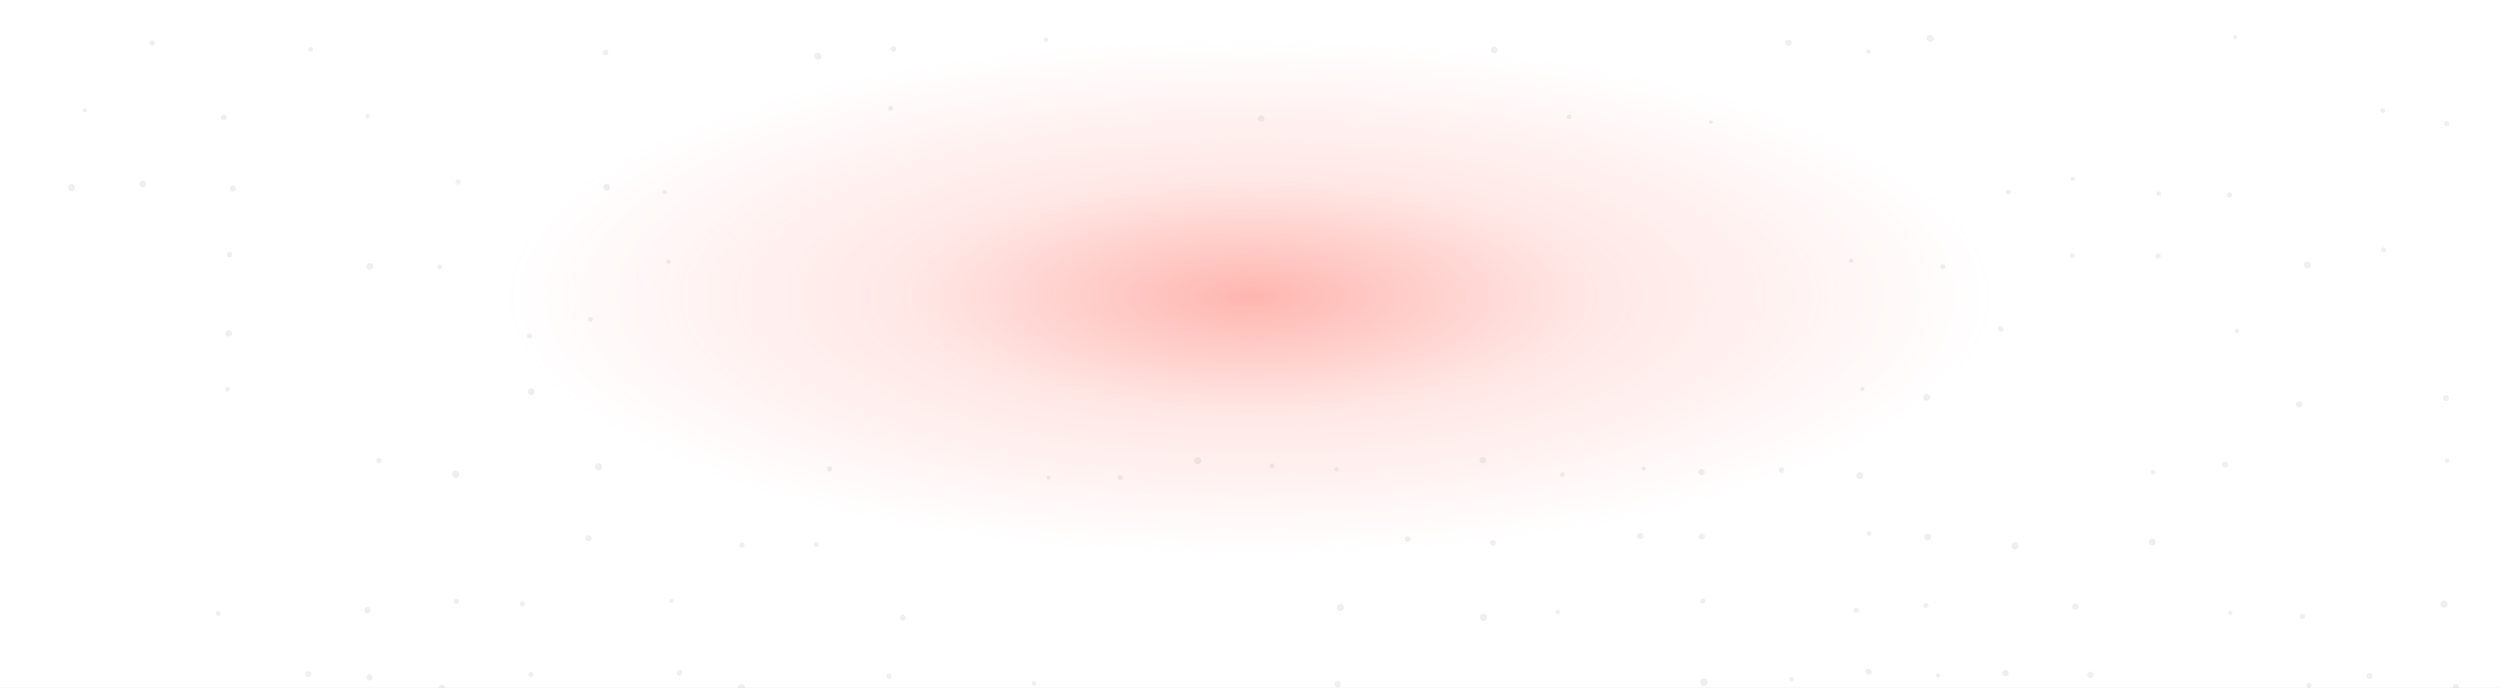
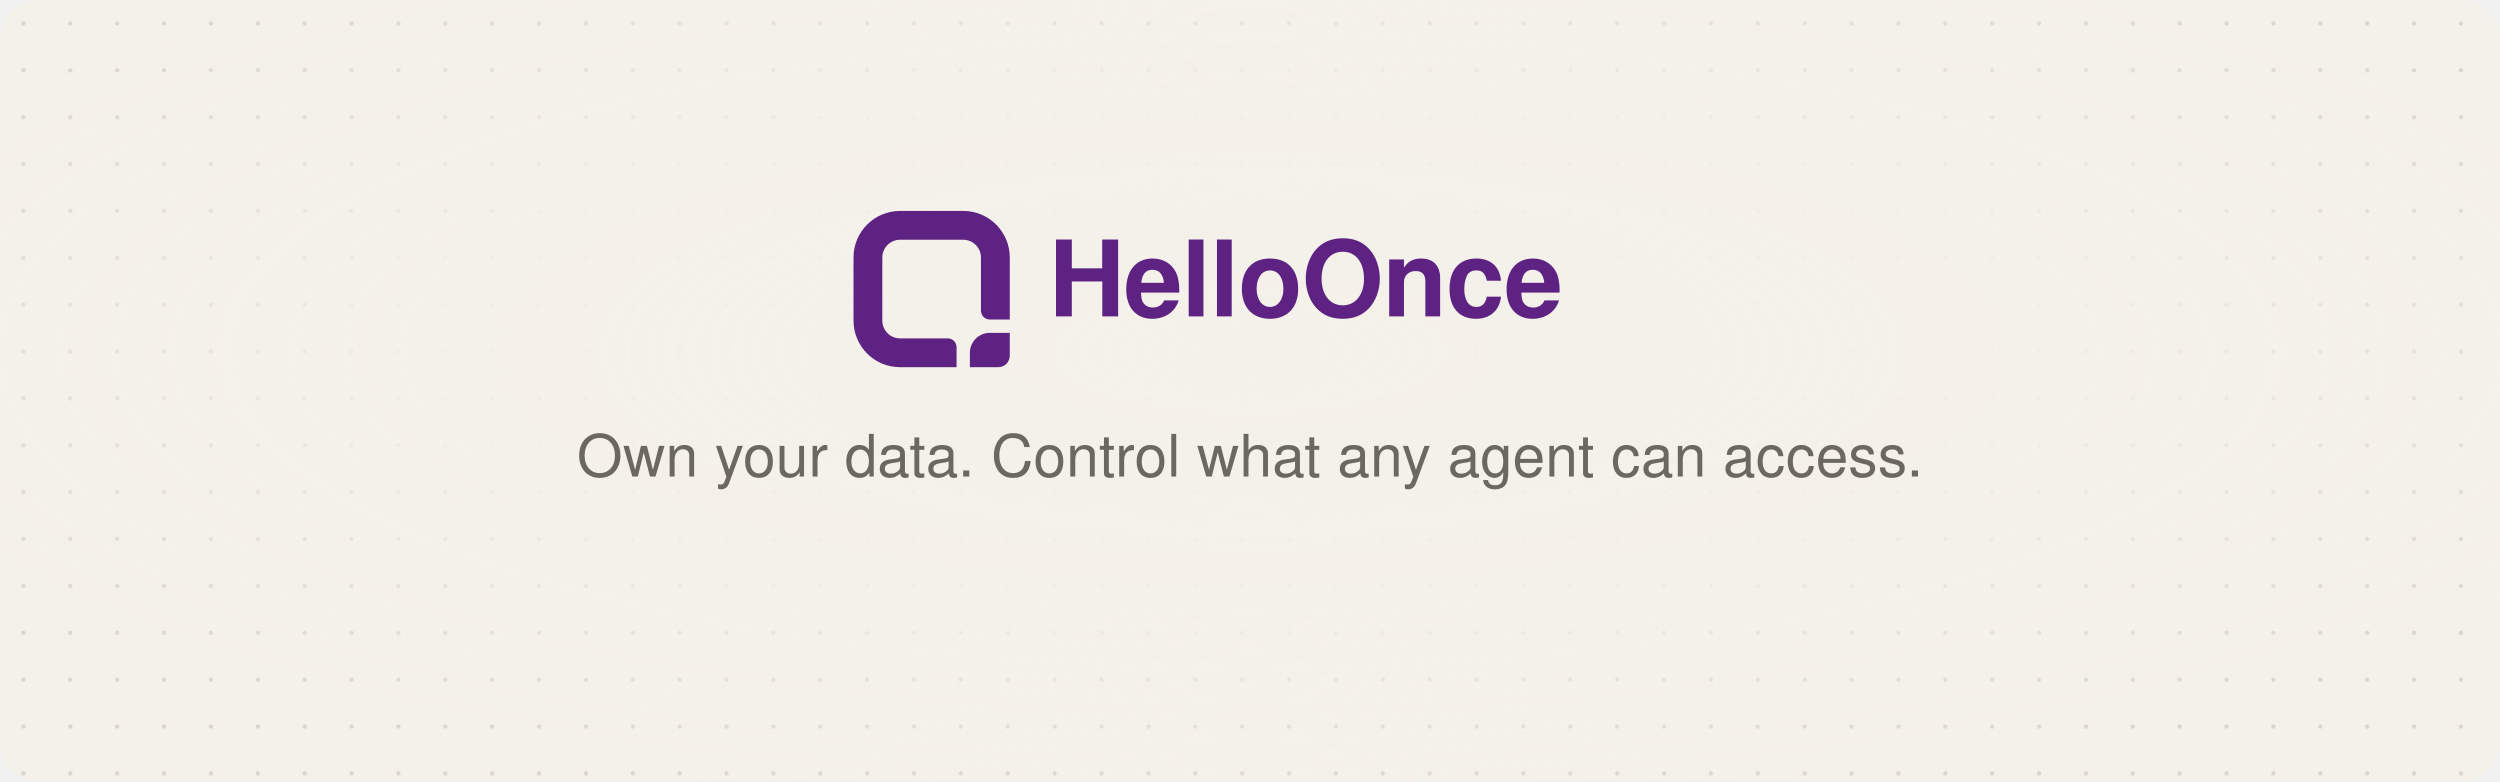
- <svg xmlns="http://www.w3.org/2000/svg" viewBox="0 0 1280 352" width="1280" height="352" role="img" aria-label="HelloOnce — Say hello once. Every agent knows you.">
+ <svg xmlns="http://www.w3.org/2000/svg" viewBox="0 0 1280 400" width="1280" height="400" role="img" aria-label="HelloOnce — Own your data. Control what any agent can access.">
  <defs>
-     <radialGradient id="halo" cx="50%" cy="50%" r="50%">
-       <stop offset="0" stop-color="#FF7A70" stop-opacity=".55" />
-       <stop offset=".45" stop-color="#FF7A70" stop-opacity=".18" />
-       <stop offset="1" stop-color="#FF7A70" stop-opacity="0" />
+     <pattern id="grid" width="24" height="24" patternUnits="userSpaceOnUse">
+       <circle cx="12" cy="12" r="1.1" fill="#A8A39A" opacity="0.35" />
+     </pattern>
+     <radialGradient id="fade" cx="50%" cy="45%" r="60%">
+       <stop offset="0" stop-color="#F4F1EA" stop-opacity="1" />
+       <stop offset="0.55" stop-color="#F4F1EA" stop-opacity="0.85" />
+       <stop offset="1" stop-color="#F4F1EA" stop-opacity="0" />
    </radialGradient>
-     <linearGradient id="cardGrad" x1="0" y1="0" x2="0" y2="1">
-       <stop offset="0" stop-color="#FFFFFF" />
-       <stop offset="1" stop-color="#FFFFFF" />
-     </linearGradient>
-     <linearGradient id="cardAltGrad" x1="0" y1="0" x2="0" y2="1">
-       <stop offset="0" stop-color="#F6F8FA" />
-       <stop offset="1" stop-color="#F6F8FA" />
-     </linearGradient>
-     <filter id="soft" x="-30%" y="-30%" width="160%" height="180%">
-       <feDropShadow dx="0" dy="8" stdDeviation="14" flood-color="rgba(31,35,40,.13)" flood-opacity="1" />
-     </filter>
-     <filter id="softSm" x="-30%" y="-30%" width="160%" height="180%">
-       <feDropShadow dx="0" dy="4" stdDeviation="7" flood-color="rgba(31,35,40,.13)" flood-opacity=".8" />
-     </filter>
+     <clipPath id="clip">
+       <rect width="1280" height="400" rx="20" />
+     </clipPath>
  </defs>
-   <style>
-   .s{font-family:-apple-system, BlinkMacSystemFont, 'Segoe UI Variable Display', 'Segoe UI', 'Helvetica Neue', Arial, 'Microsoft YaHei', 'PingFang SC', 'Hiragino Sans GB', 'Noto Sans CJK SC', sans-serif}
-   .m{font-family:ui-monospace, SFMono-Regular, 'SF Mono', Menlo, Consolas, 'Liberation Mono', 'Microsoft YaHei', monospace}
-   .rise{opacity:0;animation:rise .9s cubic-bezier(.16,.84,.32,1) both}
-   @keyframes rise{from{opacity:0;transform:translateY(14px);filter:blur(6px)}to{opacity:1;transform:none;filter:blur(0)}}
-   @keyframes breathe{0%,100%{opacity:.45;transform:scale(.96)}50%{opacity:.9;transform:scale(1.05)}}
-   @keyframes breathe2{
-     0%{opacity:.05;transform:scale(.93);animation-timing-function:cubic-bezier(.66,0,.34,1)}
-     18%{opacity:.12;transform:scale(1.03);animation-timing-function:cubic-bezier(.37,0,.63,1)}
-     34%{opacity:.07;transform:scale(.99);animation-timing-function:cubic-bezier(.45,0,.55,1)}
-     57%{opacity:.15;transform:scale(1.085);animation-timing-function:cubic-bezier(.3,0,.7,1)}
-     72%{opacity:.088;transform:scale(1.008);animation-timing-function:cubic-bezier(.6,0,.4,1)}
-     88%{opacity:.126;transform:scale(1.052);animation-timing-function:cubic-bezier(.5,0,.5,1)}
-     100%{opacity:.05;transform:scale(.93)}
-   }
-   @keyframes twinkle{0%,100%{opacity:.12}50%{opacity:.5}}
-   .tw{animation:twinkle 9s ease-in-out infinite}
-   .snr{animation:snr 5.4s cubic-bezier(.16,.84,.32,1) infinite;transform-box:fill-box;transform-origin:center}
-   @keyframes snr{0%{transform:scale(.5);opacity:.55}65%{opacity:0}100%{transform:scale(1.6);opacity:0}}
-   .swp{animation-timing-function:cubic-bezier(.83,0,.17,1);animation-iteration-count:infinite;opacity:0}
-   .march{animation:march 1.65s linear infinite}
-   .dp{animation:dotpulse 2.6s ease-in-out infinite}
-   @keyframes dotpulse{0%,100%{opacity:.42}50%{opacity:1}}
-   @keyframes march{to{stroke-dashoffset:-24}}
-   .scan{animation:scan 4s cubic-bezier(.83,0,.17,1) infinite;opacity:0}
-   @keyframes scan{0%{transform:translateX(0);opacity:0}8%{opacity:1}88%{opacity:1}100%{transform:translateX(1140px);opacity:0}}
-   @media (prefers-reduced-motion: reduce){
-     .rise{animation:none!important;opacity:1!important;filter:none!important;transform:none!important}
-     .tw{animation:none!important;opacity:.55!important}
-     .snr,.swp,.scan{animation:none!important;opacity:0!important}
-     .march{animation:none!important}
-     .dp{animation:none!important;opacity:1!important}
-   }</style>
-   <rect width="1280" height="352" fill="#FFFFFF" />
-   <g>
-     <circle cx="43.4" cy="56.5" r="1.05" fill="rgba(13,17,23,.07)" class="tw" style="animation-delay:-0.78s;animation-duration:5.7s" />
-     <circle cx="36.6" cy="96.0" r="1.80" fill="rgba(13,17,23,.07)" class="tw" style="animation-delay:-2.83s;animation-duration:5.5s" />
-     <circle cx="77.9" cy="22.1" r="1.42" fill="rgba(13,17,23,.07)" class="tw" style="animation-delay:-6.70s;animation-duration:3.3s" />
-     <circle cx="73.1" cy="94.2" r="1.70" fill="rgba(13,17,23,.07)" class="tw" style="animation-delay:-3.39s;animation-duration:4.3s" />
-     <circle cx="114.6" cy="60.2" r="1.50" fill="rgba(13,17,23,.07)" class="tw" style="animation-delay:-7.96s;animation-duration:4.4s" />
-     <circle cx="119.3" cy="96.5" r="1.58" fill="rgba(13,17,23,.07)" class="tw" style="animation-delay:-0.40s;animation-duration:6.3s" />
-     <circle cx="117.5" cy="130.3" r="1.39" fill="rgba(13,17,23,.07)" class="tw" style="animation-delay:-1.15s;animation-duration:5.0s" />
-     <circle cx="117.2" cy="170.7" r="1.73" fill="rgba(13,17,23,.07)" class="tw" style="animation-delay:-7.95s;animation-duration:6.5s" />
-     <circle cx="116.5" cy="199.3" r="1.22" fill="rgba(13,17,23,.07)" class="tw" style="animation-delay:-4.45s;animation-duration:4.8s" />
-     <circle cx="111.7" cy="314.1" r="1.25" fill="rgba(13,17,23,.07)" class="tw" style="animation-delay:-2.58s;animation-duration:6.0s" />
-     <circle cx="159.0" cy="25.3" r="1.24" fill="rgba(13,17,23,.07)" class="tw" style="animation-delay:-3.48s;animation-duration:6.4s" />
-     <circle cx="157.9" cy="345.2" r="1.57" fill="rgba(13,17,23,.07)" class="tw" style="animation-delay:-6.94s;animation-duration:5.8s" />
-     <circle cx="188.2" cy="59.5" r="1.14" fill="rgba(13,17,23,.07)" class="tw" style="animation-delay:-4.85s;animation-duration:5.9s" />
-     <circle cx="189.3" cy="136.4" r="1.74" fill="rgba(13,17,23,.07)" class="tw" style="animation-delay:-4.13s;animation-duration:6.4s" />
-     <circle cx="194.1" cy="235.8" r="1.37" fill="rgba(13,17,23,.07)" class="tw" style="animation-delay:-7.94s;animation-duration:4.5s" />
-     <circle cx="188.2" cy="312.4" r="1.65" fill="rgba(13,17,23,.07)" class="tw" style="animation-delay:-4.29s;animation-duration:3.5s" />
-     <circle cx="189.2" cy="346.8" r="1.60" fill="rgba(13,17,23,.07)" class="tw" style="animation-delay:-8.23s;animation-duration:4.7s" />
-     <circle cx="234.5" cy="93.2" r="1.29" fill="rgba(13,17,23,.07)" class="tw" style="animation-delay:-7.00s;animation-duration:6.4s" />
-     <circle cx="225.1" cy="136.7" r="1.22" fill="rgba(13,17,23,.07)" class="tw" style="animation-delay:-1.93s;animation-duration:4.6s" />
-     <circle cx="233.3" cy="242.8" r="1.86" fill="rgba(13,17,23,.07)" class="tw" style="animation-delay:-2.96s;animation-duration:4.1s" />
-     <circle cx="233.6" cy="307.9" r="1.37" fill="rgba(13,17,23,.07)" class="tw" style="animation-delay:-6.41s;animation-duration:5.9s" />
-     <circle cx="226.2" cy="352.3" r="1.76" fill="rgba(13,17,23,.07)" class="tw" style="animation-delay:-5.61s;animation-duration:4.4s" />
-     <circle cx="271.1" cy="172.0" r="1.33" fill="rgba(13,17,23,.07)" class="tw" style="animation-delay:-8.03s;animation-duration:6.6s" />
-     <circle cx="272.0" cy="200.5" r="1.74" fill="rgba(13,17,23,.07)" class="tw" style="animation-delay:-3.11s;animation-duration:3.4s" />
-     <circle cx="267.5" cy="309.2" r="1.37" fill="rgba(13,17,23,.07)" class="tw" style="animation-delay:-2.38s;animation-duration:3.8s" />
-     <circle cx="271.9" cy="345.3" r="1.34" fill="rgba(13,17,23,.07)" class="tw" style="animation-delay:-6.15s;animation-duration:6.0s" />
-     <circle cx="310.0" cy="26.8" r="1.51" fill="rgba(13,17,23,.07)" class="tw" style="animation-delay:-5.68s;animation-duration:4.6s" />
-     <circle cx="310.6" cy="95.9" r="1.71" fill="rgba(13,17,23,.07)" class="tw" style="animation-delay:-5.26s;animation-duration:6.1s" />
-     <circle cx="302.3" cy="163.5" r="1.24" fill="rgba(13,17,23,.07)" class="tw" style="animation-delay:-6.55s;animation-duration:3.6s" />
-     <circle cx="306.4" cy="239.0" r="1.85" fill="rgba(13,17,23,.07)" class="tw" style="animation-delay:-3.83s;animation-duration:3.8s" />
-     <circle cx="301.4" cy="275.6" r="1.57" fill="rgba(13,17,23,.07)" class="tw" style="animation-delay:-7.24s;animation-duration:3.3s" />
-     <circle cx="340.4" cy="98.3" r="1.11" fill="rgba(13,17,23,.07)" class="tw" style="animation-delay:-3.72s;animation-duration:3.8s" />
-     <circle cx="342.3" cy="134.0" r="1.12" fill="rgba(13,17,23,.07)" class="tw" style="animation-delay:-1.27s;animation-duration:6.4s" />
-     <circle cx="343.8" cy="307.7" r="1.12" fill="rgba(13,17,23,.07)" class="tw" style="animation-delay:-1.52s;animation-duration:4.4s" />
-     <circle cx="347.9" cy="344.5" r="1.48" fill="rgba(13,17,23,.07)" class="tw" style="animation-delay:-6.46s;animation-duration:6.6s" />
-     <circle cx="379.8" cy="279.1" r="1.39" fill="rgba(13,17,23,.07)" class="tw" style="animation-delay:-4.05s;animation-duration:4.8s" />
-     <circle cx="379.6" cy="352.2" r="1.88" fill="rgba(13,17,23,.07)" class="tw" style="animation-delay:-1.07s;animation-duration:3.5s" />
-     <circle cx="418.7" cy="28.8" r="1.83" fill="rgba(13,17,23,.07)" class="tw" style="animation-delay:-7.83s;animation-duration:3.3s" />
-     <circle cx="424.8" cy="240.0" r="1.35" fill="rgba(13,17,23,.07)" class="tw" style="animation-delay:-7.49s;animation-duration:6.5s" />
-     <circle cx="417.9" cy="278.9" r="1.24" fill="rgba(13,17,23,.07)" class="tw" style="animation-delay:-2.12s;animation-duration:5.8s" />
-     <circle cx="457.4" cy="25.0" r="1.44" fill="rgba(13,17,23,.07)" class="tw" style="animation-delay:-8.53s;animation-duration:4.1s" />
-     <circle cx="456.0" cy="55.4" r="1.28" fill="rgba(13,17,23,.07)" class="tw" style="animation-delay:-3.13s;animation-duration:5.2s" />
-     <circle cx="462.2" cy="316.3" r="1.51" fill="rgba(13,17,23,.07)" class="tw" style="animation-delay:-4.69s;animation-duration:4.4s" />
-     <circle cx="455.1" cy="346.2" r="1.36" fill="rgba(13,17,23,.07)" class="tw" style="animation-delay:-2.75s;animation-duration:5.5s" />
-     <circle cx="535.6" cy="20.4" r="1.23" fill="rgba(13,17,23,.07)" class="tw" style="animation-delay:-4.89s;animation-duration:4.6s" />
-     <circle cx="536.9" cy="244.6" r="1.07" fill="rgba(13,17,23,.07)" class="tw" style="animation-delay:-7.13s;animation-duration:3.9s" />
-     <circle cx="529.4" cy="349.9" r="1.22" fill="rgba(13,17,23,.07)" class="tw" style="animation-delay:-1.59s;animation-duration:6.1s" />
-     <circle cx="573.6" cy="244.6" r="1.37" fill="rgba(13,17,23,.07)" class="tw" style="animation-delay:-2.10s;animation-duration:5.1s" />
-     <circle cx="613.2" cy="235.9" r="1.84" fill="rgba(13,17,23,.07)" class="tw" style="animation-delay:-3.32s;animation-duration:5.7s" />
-     <circle cx="645.7" cy="60.7" r="1.69" fill="rgba(13,17,23,.07)" class="tw" style="animation-delay:-8.61s;animation-duration:5.6s" />
-     <circle cx="651.3" cy="238.5" r="1.23" fill="rgba(13,17,23,.07)" class="tw" style="animation-delay:-5.01s;animation-duration:5.0s" />
-     <circle cx="684.2" cy="240.3" r="1.14" fill="rgba(13,17,23,.07)" class="tw" style="animation-delay:-5.04s;animation-duration:4.0s" />
-     <circle cx="686.3" cy="311.0" r="1.79" fill="rgba(13,17,23,.07)" class="tw" style="animation-delay:-6.27s;animation-duration:4.6s" />
-     <circle cx="684.9" cy="350.3" r="1.61" fill="rgba(13,17,23,.07)" class="tw" style="animation-delay:-0.91s;animation-duration:6.1s" />
-     <circle cx="720.7" cy="276.1" r="1.45" fill="rgba(13,17,23,.07)" class="tw" style="animation-delay:-8.80s;animation-duration:3.3s" />
-     <circle cx="765.1" cy="25.6" r="1.76" fill="rgba(13,17,23,.07)" class="tw" style="animation-delay:-6.10s;animation-duration:5.4s" />
-     <circle cx="759.2" cy="235.6" r="1.70" fill="rgba(13,17,23,.07)" class="tw" style="animation-delay:-1.54s;animation-duration:4.1s" />
-     <circle cx="764.4" cy="277.9" r="1.53" fill="rgba(13,17,23,.07)" class="tw" style="animation-delay:-3.05s;animation-duration:5.5s" />
-     <circle cx="759.5" cy="316.1" r="1.86" fill="rgba(13,17,23,.07)" class="tw" style="animation-delay:-3.72s;animation-duration:4.8s" />
-     <circle cx="803.4" cy="59.8" r="1.19" fill="rgba(13,17,23,.07)" class="tw" style="animation-delay:-1.98s;animation-duration:3.6s" />
-     <circle cx="799.9" cy="243.0" r="1.26" fill="rgba(13,17,23,.07)" class="tw" style="animation-delay:-7.95s;animation-duration:6.5s" />
-     <circle cx="797.6" cy="313.4" r="1.09" fill="rgba(13,17,23,.07)" class="tw" style="animation-delay:-2.97s;animation-duration:6.2s" />
-     <circle cx="841.6" cy="239.9" r="1.07" fill="rgba(13,17,23,.07)" class="tw" style="animation-delay:-0.65s;animation-duration:4.2s" />
-     <circle cx="839.8" cy="274.5" r="1.67" fill="rgba(13,17,23,.07)" class="tw" style="animation-delay:-7.38s;animation-duration:5.5s" />
-     <circle cx="876.0" cy="62.5" r="1.01" fill="rgba(13,17,23,.07)" class="tw" style="animation-delay:-3.91s;animation-duration:3.8s" />
-     <circle cx="871.2" cy="241.7" r="1.64" fill="rgba(13,17,23,.07)" class="tw" style="animation-delay:-6.09s;animation-duration:4.9s" />
-     <circle cx="871.3" cy="274.7" r="1.61" fill="rgba(13,17,23,.07)" class="tw" style="animation-delay:-1.39s;animation-duration:3.4s" />
-     <circle cx="871.9" cy="307.7" r="1.27" fill="rgba(13,17,23,.07)" class="tw" style="animation-delay:-7.16s;animation-duration:5.6s" />
-     <circle cx="872.4" cy="349.3" r="1.90" fill="rgba(13,17,23,.07)" class="tw" style="animation-delay:-6.57s;animation-duration:5.8s" />
-     <circle cx="915.7" cy="21.9" r="1.61" fill="rgba(13,17,23,.07)" class="tw" style="animation-delay:-5.13s;animation-duration:5.5s" />
-     <circle cx="912.1" cy="240.7" r="1.39" fill="rgba(13,17,23,.07)" class="tw" style="animation-delay:-5.41s;animation-duration:4.4s" />
-     <circle cx="917.2" cy="347.8" r="1.15" fill="rgba(13,17,23,.07)" class="tw" style="animation-delay:-3.98s;animation-duration:4.2s" />
-     <circle cx="956.6" cy="26.4" r="1.05" fill="rgba(13,17,23,.07)" class="tw" style="animation-delay:-5.10s;animation-duration:4.5s" />
-     <circle cx="947.8" cy="133.4" r="1.15" fill="rgba(13,17,23,.07)" class="tw" style="animation-delay:-6.85s;animation-duration:4.7s" />
-     <circle cx="953.6" cy="199.1" r="1.06" fill="rgba(13,17,23,.07)" class="tw" style="animation-delay:-7.10s;animation-duration:5.6s" />
-     <circle cx="952.2" cy="243.5" r="1.81" fill="rgba(13,17,23,.07)" class="tw" style="animation-delay:-5.00s;animation-duration:4.8s" />
-     <circle cx="956.9" cy="273.2" r="1.17" fill="rgba(13,17,23,.07)" class="tw" style="animation-delay:-7.58s;animation-duration:6.5s" />
-     <circle cx="950.4" cy="312.4" r="1.35" fill="rgba(13,17,23,.07)" class="tw" style="animation-delay:-4.02s;animation-duration:5.5s" />
-     <circle cx="956.7" cy="344.0" r="1.57" fill="rgba(13,17,23,.07)" class="tw" style="animation-delay:-1.50s;animation-duration:5.6s" />
-     <circle cx="988.3" cy="19.7" r="1.84" fill="rgba(13,17,23,.07)" class="tw" style="animation-delay:-1.56s;animation-duration:4.9s" />
-     <circle cx="994.7" cy="136.5" r="1.31" fill="rgba(13,17,23,.07)" class="tw" style="animation-delay:-4.08s;animation-duration:5.6s" />
-     <circle cx="986.4" cy="203.4" r="1.77" fill="rgba(13,17,23,.07)" class="tw" style="animation-delay:-1.83s;animation-duration:5.7s" />
-     <circle cx="986.9" cy="274.9" r="1.77" fill="rgba(13,17,23,.07)" class="tw" style="animation-delay:-8.51s;animation-duration:3.7s" />
-     <circle cx="986.1" cy="310.0" r="1.33" fill="rgba(13,17,23,.07)" class="tw" style="animation-delay:-4.00s;animation-duration:3.8s" />
-     <circle cx="992.3" cy="345.8" r="1.07" fill="rgba(13,17,23,.07)" class="tw" style="animation-delay:-8.83s;animation-duration:4.7s" />
-     <circle cx="1028.2" cy="98.4" r="1.26" fill="rgba(13,17,23,.07)" class="tw" style="animation-delay:-6.64s;animation-duration:5.2s" />
-     <circle cx="1024.4" cy="168.4" r="1.45" fill="rgba(13,17,23,.07)" class="tw" style="animation-delay:-2.33s;animation-duration:4.6s" />
-     <circle cx="1031.7" cy="279.5" r="1.86" fill="rgba(13,17,23,.07)" class="tw" style="animation-delay:-4.72s;animation-duration:5.1s" />
-     <circle cx="1026.8" cy="344.6" r="1.65" fill="rgba(13,17,23,.07)" class="tw" style="animation-delay:-2.22s;animation-duration:4.2s" />
-     <circle cx="1061.3" cy="91.6" r="1.03" fill="rgba(13,17,23,.07)" class="tw" style="animation-delay:-4.96s;animation-duration:5.2s" />
-     <circle cx="1061.0" cy="130.8" r="1.17" fill="rgba(13,17,23,.07)" class="tw" style="animation-delay:-3.14s;animation-duration:6.3s" />
-     <circle cx="1062.6" cy="310.6" r="1.63" fill="rgba(13,17,23,.07)" class="tw" style="animation-delay:-2.45s;animation-duration:3.5s" />
-     <circle cx="1070.3" cy="345.5" r="1.64" fill="rgba(13,17,23,.07)" class="tw" style="animation-delay:-5.47s;animation-duration:5.6s" />
-     <circle cx="1105.3" cy="99.1" r="1.13" fill="rgba(13,17,23,.07)" class="tw" style="animation-delay:-1.84s;animation-duration:6.2s" />
-     <circle cx="1104.9" cy="131.1" r="1.39" fill="rgba(13,17,23,.07)" class="tw" style="animation-delay:-6.79s;animation-duration:6.6s" />
-     <circle cx="1102.4" cy="241.8" r="1.20" fill="rgba(13,17,23,.07)" class="tw" style="animation-delay:-6.88s;animation-duration:6.0s" />
-     <circle cx="1101.9" cy="277.5" r="1.74" fill="rgba(13,17,23,.07)" class="tw" style="animation-delay:-2.11s;animation-duration:6.3s" />
-     <circle cx="1144.5" cy="19.0" r="1.07" fill="rgba(13,17,23,.07)" class="tw" style="animation-delay:-4.76s;animation-duration:3.5s" />
-     <circle cx="1141.5" cy="99.9" r="1.37" fill="rgba(13,17,23,.07)" class="tw" style="animation-delay:-0.46s;animation-duration:4.9s" />
-     <circle cx="1145.4" cy="169.5" r="1.15" fill="rgba(13,17,23,.07)" class="tw" style="animation-delay:-7.00s;animation-duration:5.9s" />
-     <circle cx="1139.3" cy="237.9" r="1.57" fill="rgba(13,17,23,.07)" class="tw" style="animation-delay:-8.66s;animation-duration:5.9s" />
-     <circle cx="1141.9" cy="313.7" r="1.14" fill="rgba(13,17,23,.07)" class="tw" style="animation-delay:-1.71s;animation-duration:4.2s" />
-     <circle cx="1181.4" cy="135.7" r="1.81" fill="rgba(13,17,23,.07)" class="tw" style="animation-delay:-6.27s;animation-duration:4.2s" />
-     <circle cx="1177.2" cy="207.0" r="1.60" fill="rgba(13,17,23,.07)" class="tw" style="animation-delay:-3.46s;animation-duration:4.0s" />
-     <circle cx="1178.8" cy="315.6" r="1.41" fill="rgba(13,17,23,.07)" class="tw" style="animation-delay:-0.40s;animation-duration:4.9s" />
-     <circle cx="1182.2" cy="350.9" r="1.37" fill="rgba(13,17,23,.07)" class="tw" style="animation-delay:-8.92s;animation-duration:3.8s" />
-     <circle cx="1220.0" cy="56.6" r="1.24" fill="rgba(13,17,23,.07)" class="tw" style="animation-delay:-0.52s;animation-duration:5.5s" />
-     <circle cx="1220.4" cy="127.9" r="1.27" fill="rgba(13,17,23,.07)" class="tw" style="animation-delay:-2.51s;animation-duration:5.0s" />
-     <circle cx="1213.2" cy="346.1" r="1.54" fill="rgba(13,17,23,.07)" class="tw" style="animation-delay:-0.56s;animation-duration:5.9s" />
-     <circle cx="1252.7" cy="63.3" r="1.30" fill="rgba(13,17,23,.07)" class="tw" style="animation-delay:-5.71s;animation-duration:3.3s" />
-     <circle cx="1252.3" cy="203.8" r="1.54" fill="rgba(13,17,23,.07)" class="tw" style="animation-delay:-8.05s;animation-duration:6.5s" />
-     <circle cx="1252.8" cy="235.8" r="1.13" fill="rgba(13,17,23,.07)" class="tw" style="animation-delay:-4.97s;animation-duration:6.1s" />
-     <circle cx="1251.3" cy="309.3" r="1.88" fill="rgba(13,17,23,.07)" class="tw" style="animation-delay:-6.57s;animation-duration:3.5s" />
-     <circle cx="1257.4" cy="351.7" r="1.57" fill="rgba(13,17,23,.07)" class="tw" style="animation-delay:-5.16s;animation-duration:6.0s" />
+   <g clip-path="url(#clip)">
+     <rect width="1280" height="400" fill="#F4F1EA" />
+     <rect width="1280" height="400" fill="url(#grid)" />
+     <rect width="1280" height="400" fill="url(#fade)" />
  </g>
-   <ellipse cx="640" cy="152" rx="380" ry="132" fill="url(#halo)" style="animation:breathe2 9.5s linear infinite;transform-box:fill-box;transform-origin:center" />
-   <g class="rise" style="animation-delay:.05s">
-     <g transform="translate(449.8 162.0) scale(0.5)">
-       <path fill="#FF4B47" d="M10,-99.499A100,100 0 0 1 99.499,-10L58.146,-10A59,59 0 0 0 10,-58.146Z" />
-       <path fill="#0D1117" d="M99.499,10A100,100 0 0 1 10,99.499L10,58.146A59,59 0 0 0 58.146,10Z" />
-       <path fill="#0D1117" d="M-10,99.499A100,100 0 0 1 -99.499,10L-58.146,10A59,59 0 0 0 -10,58.146Z" />
-       <path fill="#0D1117" d="M-99.499,-10A100,100 0 0 1 -10,-99.499L-10,-58.146A59,59 0 0 0 -58.146,-10Z" />
-     </g>
-     <g transform="translate(533.80 112) scale(0.8)">
-       <path fill="#FF4B47" d="M421.97 114.618C418.855 114.618 416.225 113.548 414.081 111.409C411.936 109.269 410.864 106.671 410.864 103.615C410.864 100.507 411.936 97.884 414.081 95.744C416.225 93.605 418.855 92.535 421.97 92.535C425.034 92.535 427.638 93.605 429.783 95.744C431.928 97.884 433 100.507 433 103.615C433 106.671 431.928 109.269 429.783 111.409C427.638 113.548 425.034 114.618 421.97 114.618Z" />
-       <path fill="#0D1117" d="M350.812 115C343.969 115 338.02 113.319 332.965 109.957C327.961 106.544 324.08 101.679 321.322 95.362C318.616 89.045 317.263 81.557 317.263 72.897V72.821C317.263 64.11 318.641 56.621 321.399 50.355C324.156 44.039 328.037 39.199 333.042 35.837C338.046 32.424 343.944 30.718 350.735 30.718C354.616 30.718 358.165 31.354 361.382 32.628C364.65 33.85 367.536 35.633 370.038 37.977C372.54 40.269 374.557 43.045 376.089 46.306H376.548V3.133H395.544V113.395H376.548V99.641H376.089C374.608 102.85 372.616 105.601 370.114 107.894C367.663 110.135 364.804 111.893 361.535 113.166C358.318 114.389 354.744 115 350.812 115ZM356.557 99.03C360.489 99.03 363.961 97.96 366.974 95.821C369.987 93.681 372.336 90.65 374.021 86.728C375.706 82.805 376.548 78.195 376.548 72.897V72.821C376.548 67.523 375.68 62.938 373.944 59.066C372.259 55.144 369.91 52.113 366.897 49.973C363.935 47.834 360.489 46.764 356.557 46.764C352.472 46.764 348.923 47.834 345.91 49.973C342.948 52.062 340.65 55.042 339.016 58.914C337.433 62.785 336.642 67.421 336.642 72.821V72.897C336.642 78.246 337.433 82.882 339.016 86.804C340.65 90.727 342.948 93.757 345.91 95.897C348.923 97.986 352.472 99.03 356.557 99.03Z" />
-       <path fill="#0D1117" d="M233.007 113.395V32.399H252.002V45.083H252.462C254.556 40.702 257.671 37.213 261.807 34.615C265.994 32.017 271.152 30.718 277.279 30.718C286.216 30.718 293.109 33.417 297.96 38.817C302.863 44.217 305.314 51.603 305.314 60.977V113.395H286.241V64.797C286.241 59.041 284.888 54.609 282.181 51.502C279.475 48.343 275.415 46.764 270.003 46.764C266.377 46.764 263.211 47.605 260.505 49.286C257.798 50.916 255.705 53.208 254.224 56.163C252.743 59.066 252.002 62.48 252.002 66.402V113.395H233.007Z" />
-       <path fill="#0D1117" d="M184.138 115C176.019 115 169.023 113.293 163.151 109.88C157.329 106.467 152.861 101.628 149.746 95.362C146.631 89.096 145.074 81.684 145.074 73.126V73.05C145.074 64.543 146.631 57.131 149.746 50.814C152.912 44.446 157.329 39.505 162.997 35.99C168.717 32.475 175.457 30.718 183.219 30.718C190.93 30.718 197.593 32.424 203.21 35.837C208.879 39.199 213.219 43.937 216.232 50.05C219.296 56.163 220.828 63.295 220.828 71.445V77.558H154.495V64.874H211.713L202.521 76.718V69.382C202.521 64.084 201.704 59.678 200.07 56.163C198.436 52.648 196.189 50.024 193.33 48.292C190.47 46.509 187.176 45.618 183.449 45.618C179.67 45.618 176.3 46.535 173.338 48.369C170.427 50.152 168.129 52.826 166.444 56.392C164.81 59.958 163.993 64.288 163.993 69.382V76.718C163.993 81.659 164.81 85.887 166.444 89.402C168.129 92.866 170.504 95.54 173.568 97.425C176.632 99.259 180.283 100.176 184.521 100.176C187.687 100.176 190.47 99.692 192.87 98.724C195.27 97.705 197.236 96.406 198.768 94.827C200.351 93.248 201.449 91.541 202.062 89.708L202.215 89.173H219.985L219.832 90.013C219.168 93.121 217.943 96.177 216.155 99.183C214.368 102.137 211.968 104.812 208.955 107.206C205.942 109.6 202.368 111.511 198.232 112.937C194.096 114.312 189.398 115 184.138 115Z" />
-       <path fill="#0D1117" d="M113.133 113.395V32.399H132.206V113.395H113.133ZM122.631 20.784C119.669 20.784 117.167 19.765 115.125 17.728C113.082 15.69 112.061 13.245 112.061 10.392C112.061 7.488 113.082 5.043 115.125 3.056C117.167 1.019 119.669 0 122.631 0C125.644 0 128.171 1.019 130.214 3.056C132.257 5.043 133.278 7.488 133.278 10.392C133.278 13.245 132.257 15.69 130.214 17.728C128.171 19.765 125.644 20.784 122.631 20.784Z" />
-       <path fill="#0D1117" d="M58.673 113.395V32.399H77.669V46.382H78.128C79.354 41.492 81.575 37.671 84.792 34.92C88.06 32.118 92.043 30.718 96.741 30.718C97.916 30.718 99.039 30.794 100.112 30.947C101.184 31.1 102.078 31.278 102.792 31.482V48.674C102.027 48.369 100.929 48.114 99.499 47.91C98.12 47.706 96.614 47.605 94.98 47.605C91.405 47.605 88.316 48.343 85.712 49.821C83.107 51.247 81.116 53.361 79.737 56.163C78.358 58.965 77.669 62.378 77.669 66.402V113.395H58.673Z" />
-       <path fill="#0D1117" d="M11.107 113.395V47.07H0V32.399H11.107V24.681C11.107 19.383 11.975 15.028 13.711 11.615C15.498 8.202 18.23 5.68 21.907 4.05C25.583 2.369 30.358 1.528 36.23 1.528C38.12 1.528 39.983 1.605 41.822 1.757C43.711 1.91 45.243 2.089 46.417 2.292V15.588C45.6 15.486 44.681 15.41 43.66 15.359C42.69 15.257 41.694 15.206 40.673 15.206C36.945 15.206 34.188 16.047 32.4 17.728C30.664 19.409 29.796 21.905 29.796 25.216V32.399H46.111V47.07H30.179V113.395H11.107Z" />
-     </g>
+   <g transform="translate(437.00 108.00) scale(0.56738)">
+     <path fill="#5E2283" fill-rule="evenodd" clip-rule="evenodd" d="M42 0H99C122.196 0 141 18.804 141 42V98H93V141H42C18.804 141 0 122.196 0 99V42C0 18.804 18.804 0 42 0ZM42 26H99C107.837 26 115 33.163 115 42V90C115 94.418 118.582 98 123 98H93V123C93 118.582 89.418 115 85 115H42C33.163 115 26 107.837 26 99V42C26 33.163 33.163 26 42 26ZM141 110V130.667C141 136.374 136.374 141 130.667 141H105V128C105 118.059 113.059 110 123 110H141Z" />
  </g>
-   <g class="rise" style="animation-delay:.35s">
-     <text x="640" y="286" font-size="36" font-weight="300" fill="#59636E" text-anchor="middle" letter-spacing="0.2" class="s">Say hello once. <tspan font-style="italic" font-family="'Iowan Old Style', 'Palatino Linotype', Palatino, Georgia, 'Times New Roman', serif" fill="#0D1117">Every agent knows you.</tspan>
-     </text>
-   </g>
+   <text x="537.0" y="162.0" font-family="Manrope, -apple-system, BlinkMacSystemFont, 'Segoe UI', 'Helvetica Neue', Helvetica, 'PingFang SC', 'Microsoft YaHei', Arial, sans-serif" font-size="54" font-weight="700" fill="#5E2283" letter-spacing="-0.01em">HelloOnce</text>
+   <text x="640.0" y="244" text-anchor="middle" font-family="-apple-system, BlinkMacSystemFont, 'Segoe UI', 'Helvetica Neue', Helvetica, 'PingFang SC', 'Microsoft YaHei', Arial, sans-serif" font-size="30" font-weight="300" fill="#6B6862" letter-spacing="0.1">Own your data. Control what any agent can access.</text>
</svg>
